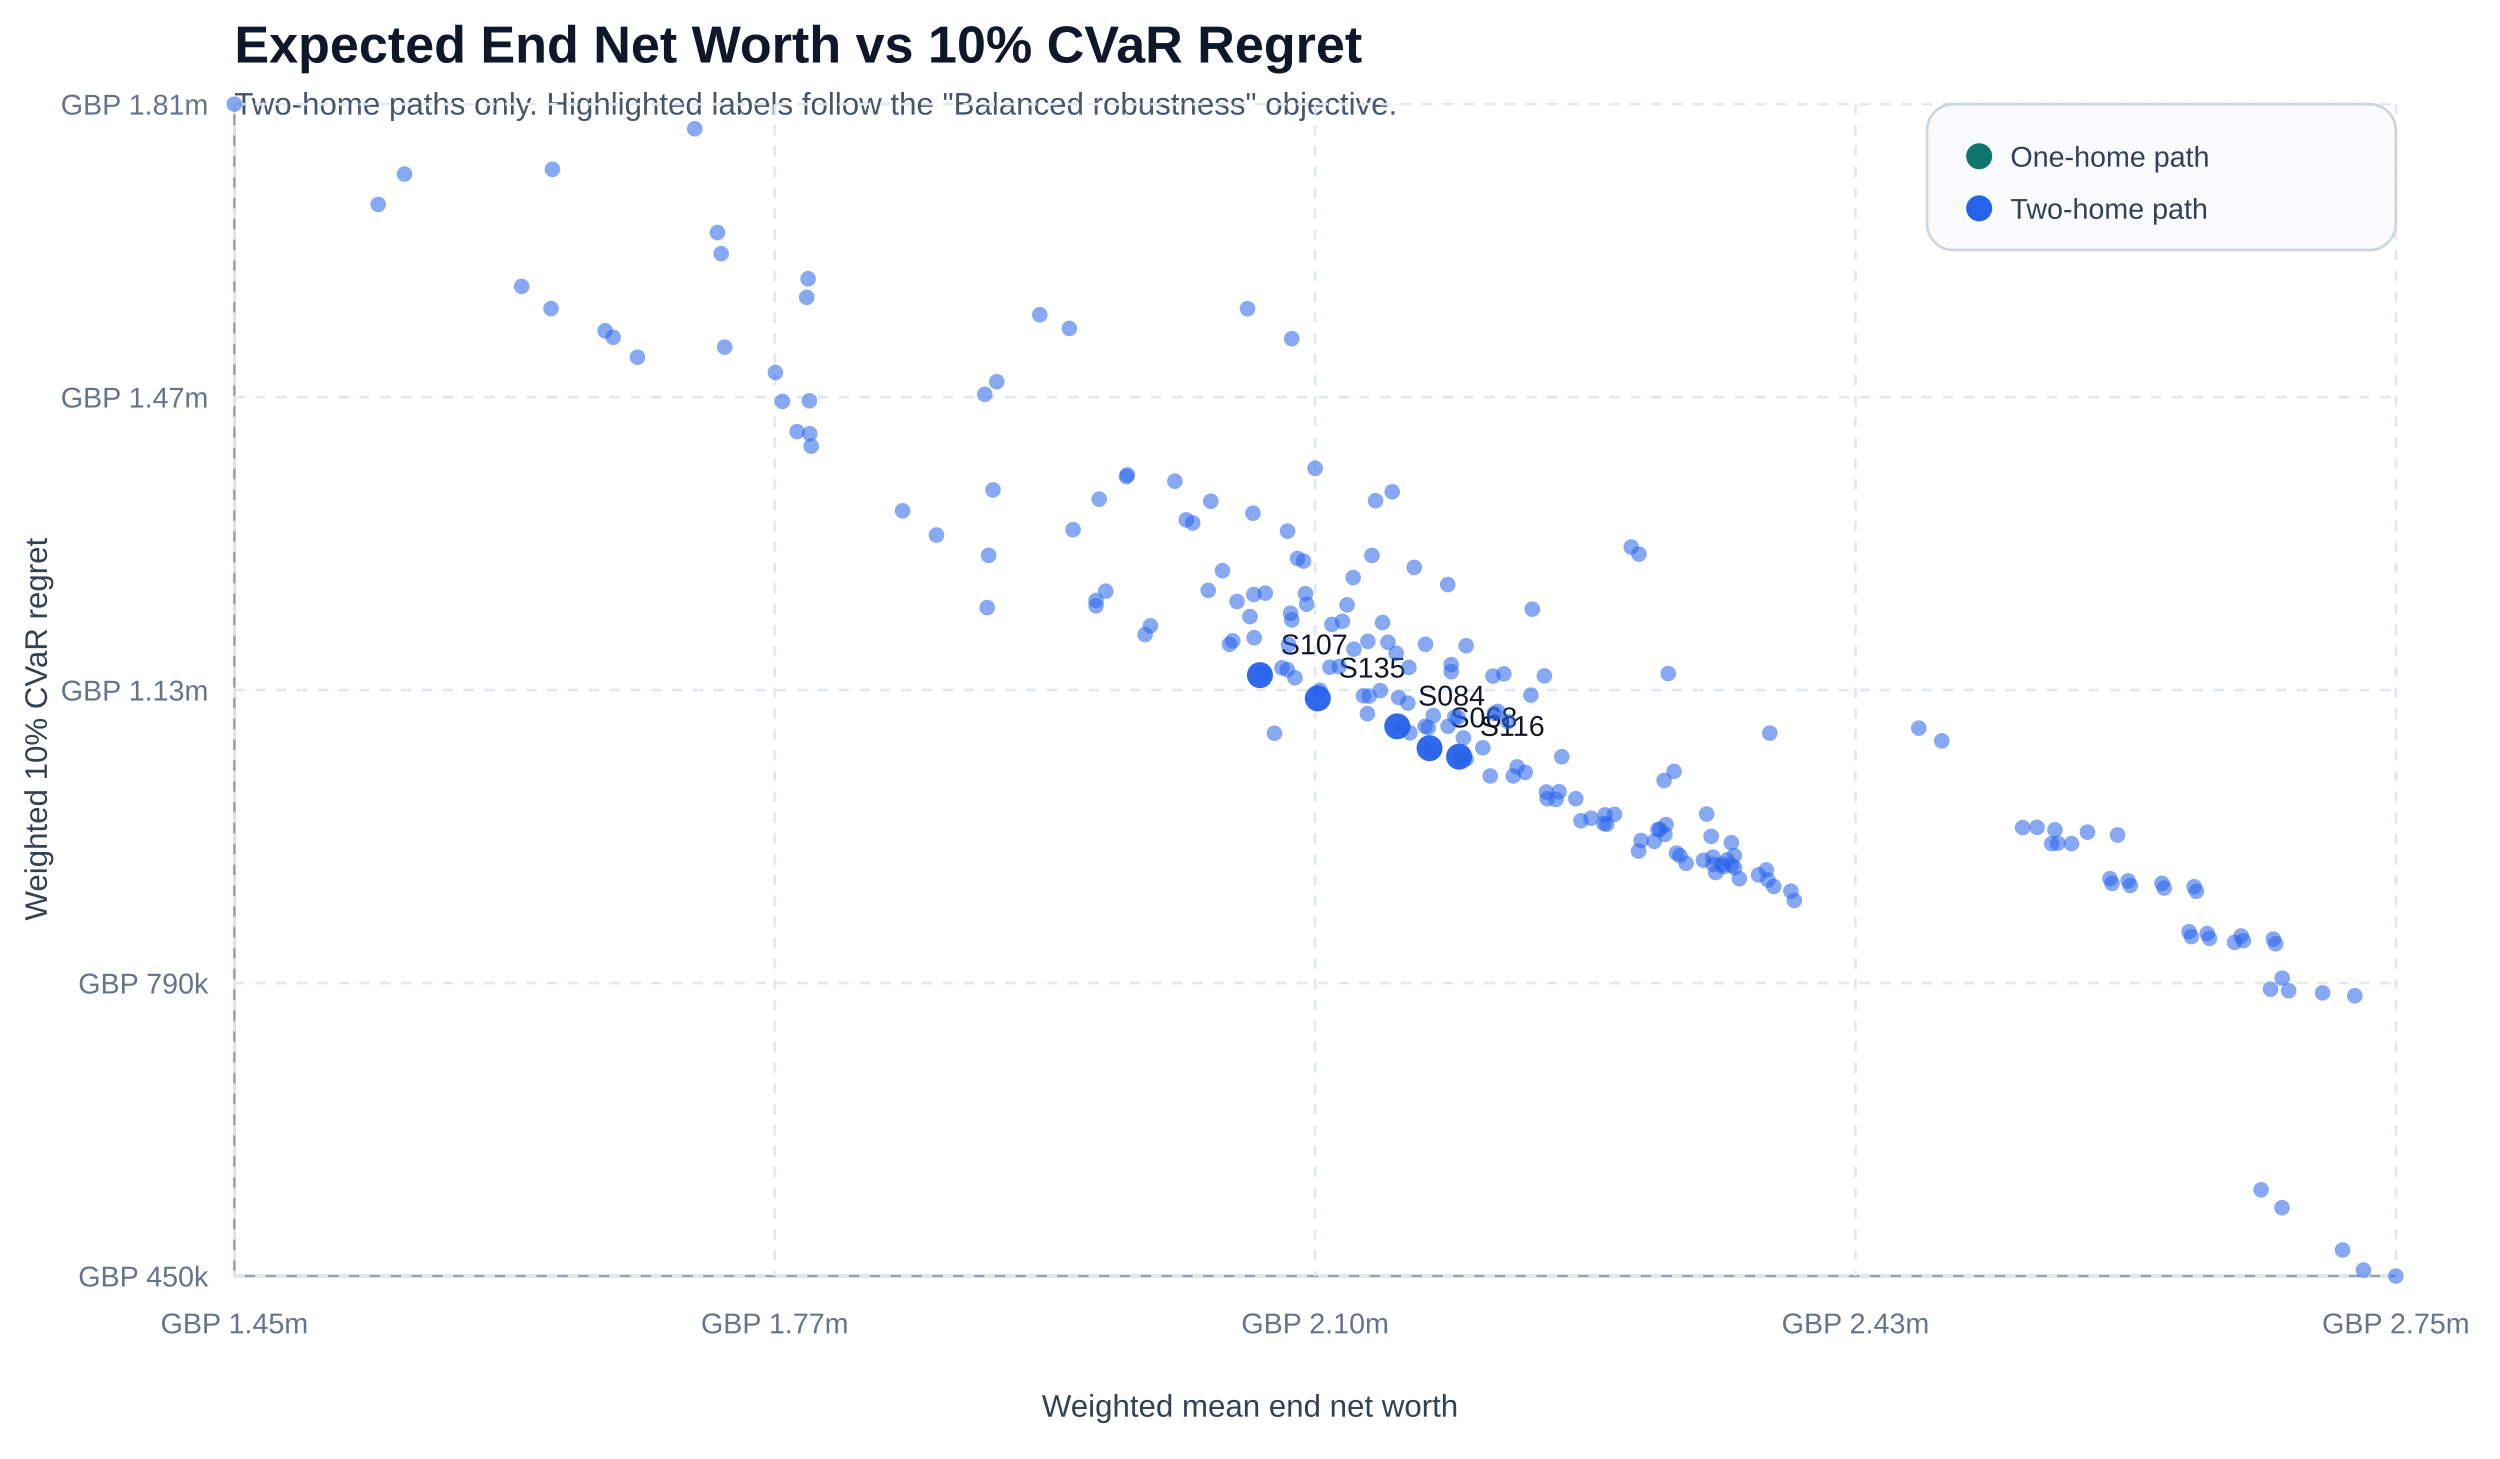
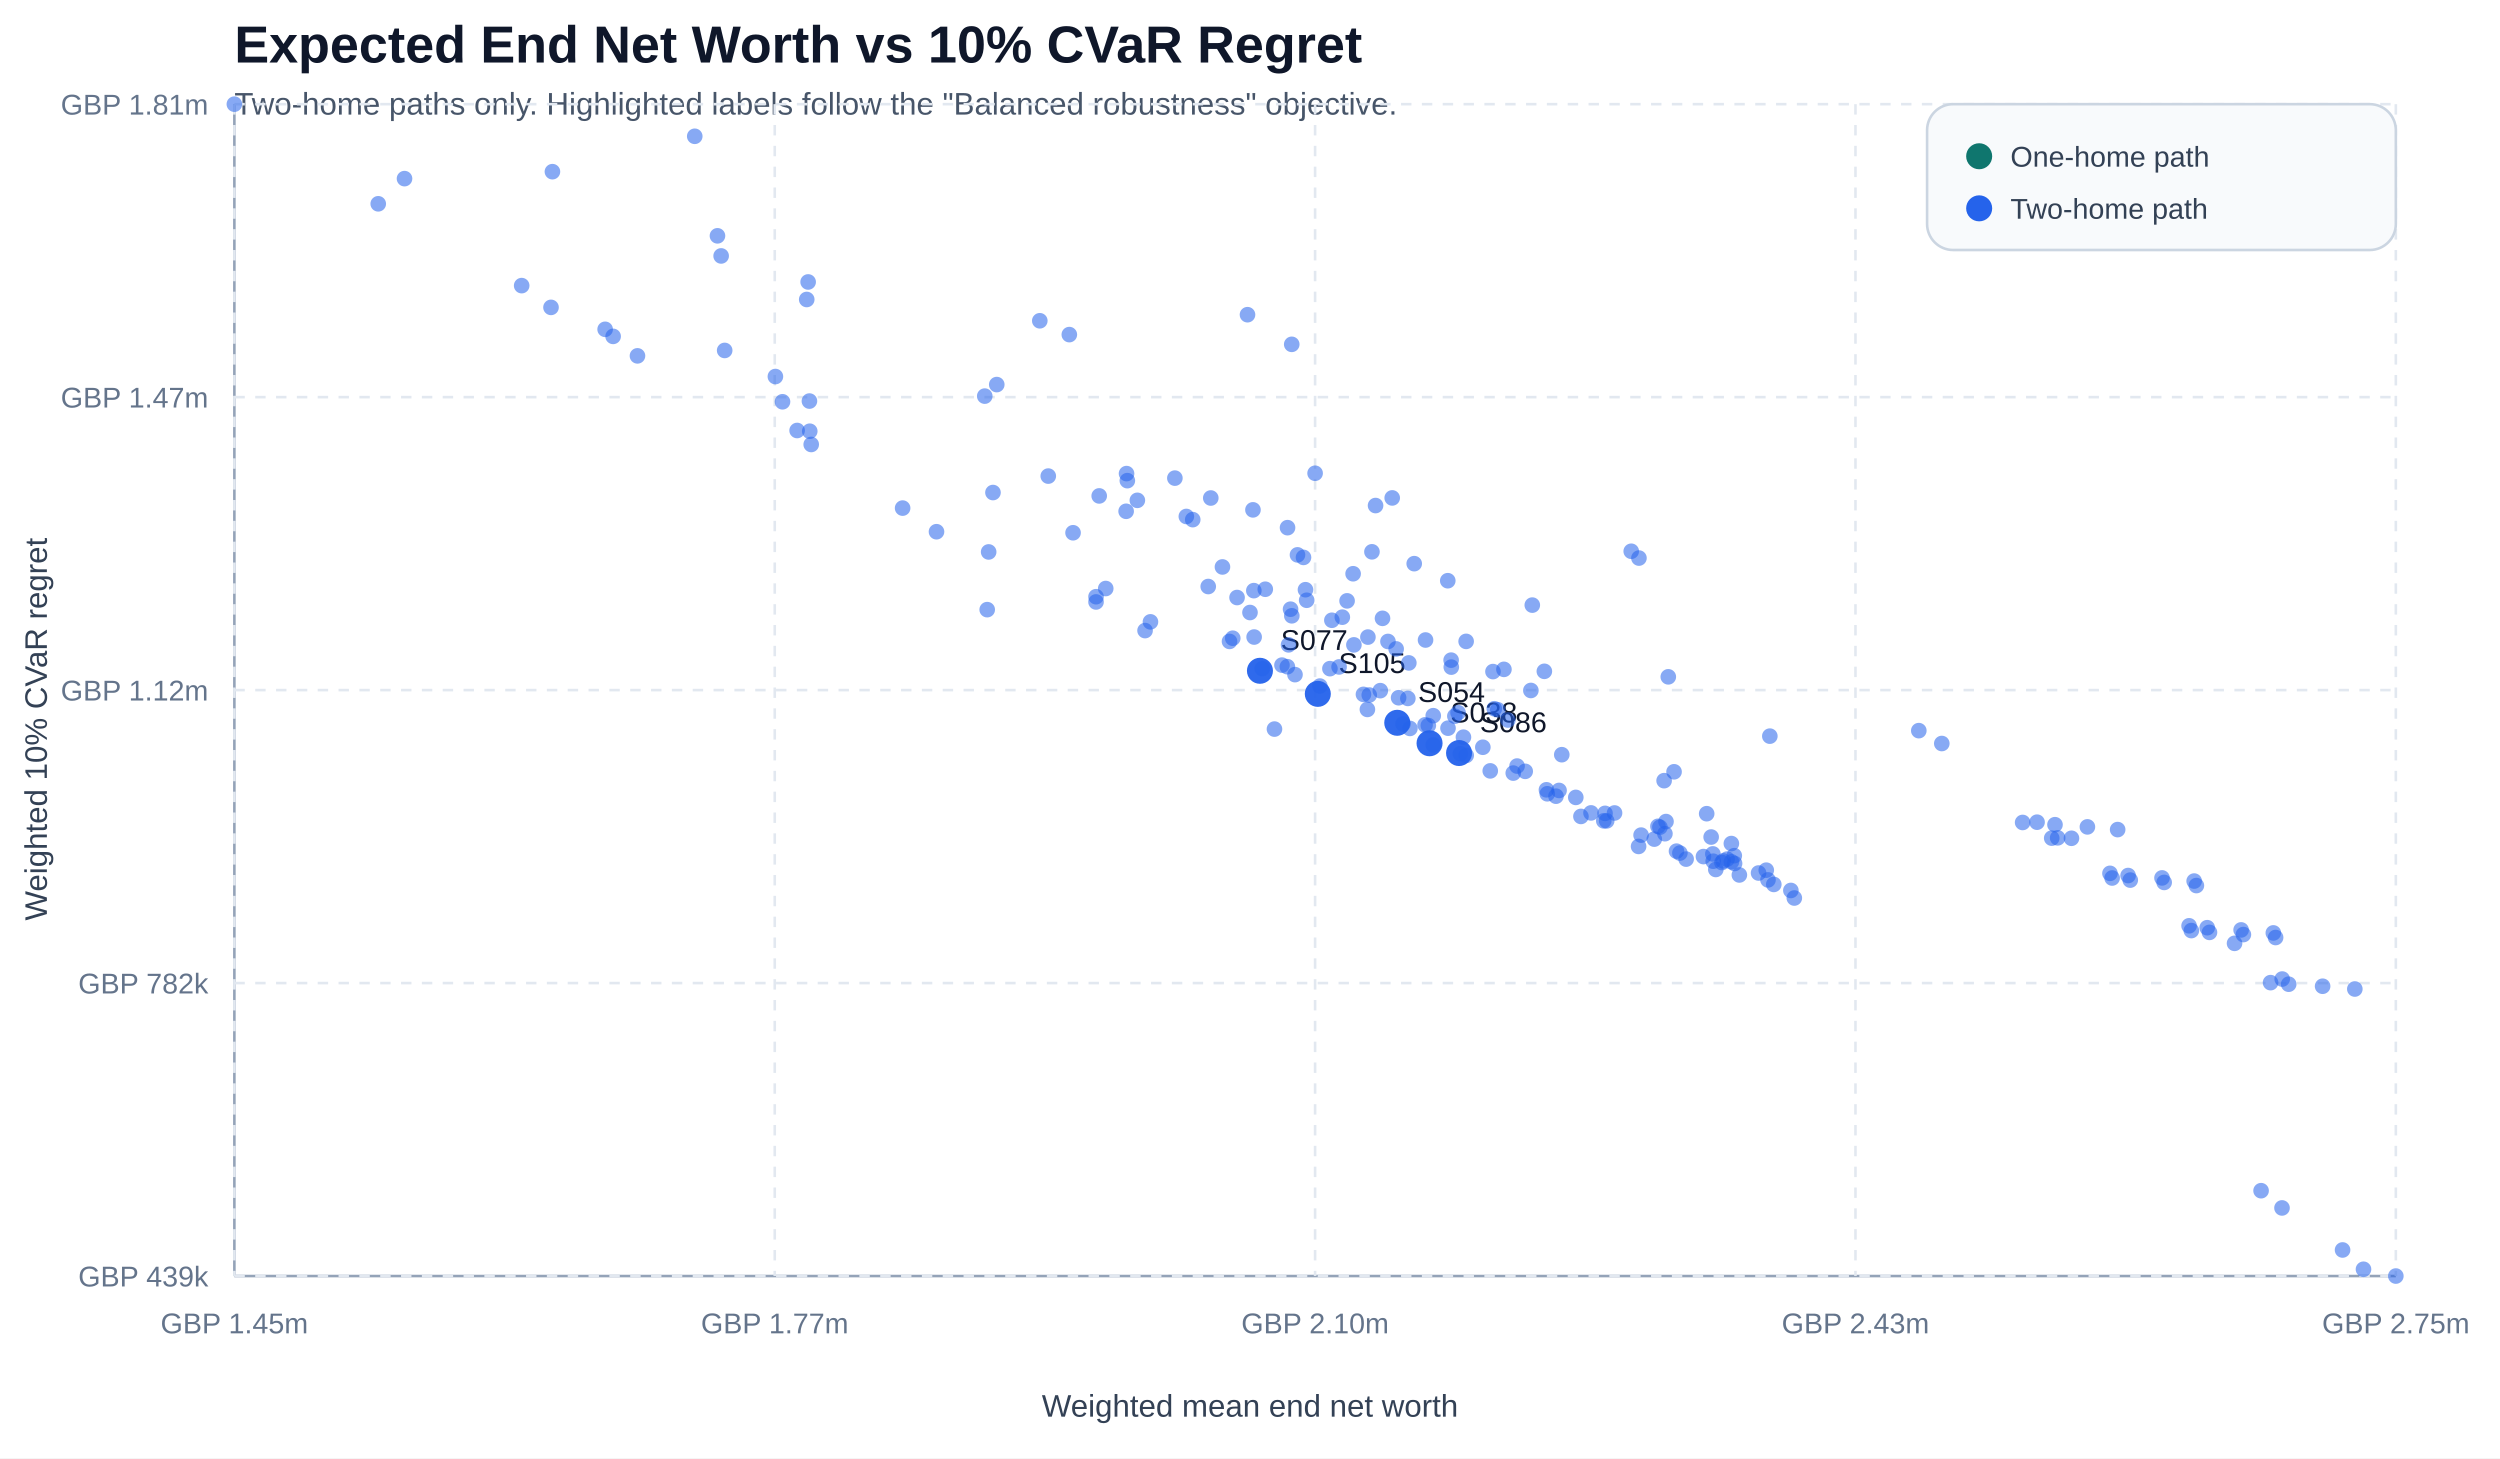
<svg xmlns="http://www.w3.org/2000/svg" width="960" height="560" viewBox="0 0 960 560">
  <rect width="960" height="560" fill="#ffffff" />
  <text x="90" y="24" font-size="20" font-family="Arial, sans-serif" font-weight="700" fill="#0f172a">Expected End Net Worth vs 10% CVaR Regret</text>
  <text x="90" y="44" font-size="12" font-family="Arial, sans-serif" fill="#475569">Two-home paths only. Highlighted labels follow the "Balanced robustness" objective.</text>
  <line x1="90" y1="490" x2="920" y2="490" stroke="#94a3b8" />
  <line x1="90" y1="40" x2="90" y2="490" stroke="#94a3b8" />
  <line x1="90" y1="40" x2="90" y2="490" stroke="#e2e8f0" stroke-dasharray="4 4" />
  <line x1="90" y1="490" x2="920" y2="490" stroke="#e2e8f0" stroke-dasharray="4 4" />
  <text x="90" y="512" text-anchor="middle" font-size="11" font-family="Arial, sans-serif" fill="#64748b">GBP 1.45m</text>
-   <text x="80" y="494" text-anchor="end" font-size="11" font-family="Arial, sans-serif" fill="#64748b">GBP 450k</text>
+   <text x="80" y="494" text-anchor="end" font-size="11" font-family="Arial, sans-serif" fill="#64748b">GBP 439k</text>
  <line x1="297.5" y1="40" x2="297.5" y2="490" stroke="#e2e8f0" stroke-dasharray="4 4" />
  <line x1="90" y1="377.5" x2="920" y2="377.5" stroke="#e2e8f0" stroke-dasharray="4 4" />
  <text x="297.5" y="512" text-anchor="middle" font-size="11" font-family="Arial, sans-serif" fill="#64748b">GBP 1.77m</text>
-   <text x="80" y="381.5" text-anchor="end" font-size="11" font-family="Arial, sans-serif" fill="#64748b">GBP 790k</text>
+   <text x="80" y="381.5" text-anchor="end" font-size="11" font-family="Arial, sans-serif" fill="#64748b">GBP 782k</text>
  <line x1="505" y1="40" x2="505" y2="490" stroke="#e2e8f0" stroke-dasharray="4 4" />
  <line x1="90" y1="265" x2="920" y2="265" stroke="#e2e8f0" stroke-dasharray="4 4" />
  <text x="505" y="512" text-anchor="middle" font-size="11" font-family="Arial, sans-serif" fill="#64748b">GBP 2.10m</text>
-   <text x="80" y="269" text-anchor="end" font-size="11" font-family="Arial, sans-serif" fill="#64748b">GBP 1.13m</text>
+   <text x="80" y="269" text-anchor="end" font-size="11" font-family="Arial, sans-serif" fill="#64748b">GBP 1.12m</text>
  <line x1="712.5" y1="40" x2="712.5" y2="490" stroke="#e2e8f0" stroke-dasharray="4 4" />
  <line x1="90" y1="152.5" x2="920" y2="152.5" stroke="#e2e8f0" stroke-dasharray="4 4" />
  <text x="712.5" y="512" text-anchor="middle" font-size="11" font-family="Arial, sans-serif" fill="#64748b">GBP 2.43m</text>
  <text x="80" y="156.5" text-anchor="end" font-size="11" font-family="Arial, sans-serif" fill="#64748b">GBP 1.47m</text>
  <line x1="920" y1="40" x2="920" y2="490" stroke="#e2e8f0" stroke-dasharray="4 4" />
  <line x1="90" y1="40" x2="920" y2="40" stroke="#e2e8f0" stroke-dasharray="4 4" />
  <text x="920" y="512" text-anchor="middle" font-size="11" font-family="Arial, sans-serif" fill="#64748b">GBP 2.75m</text>
  <text x="80" y="44" text-anchor="end" font-size="11" font-family="Arial, sans-serif" fill="#64748b">GBP 1.81m</text>
  <polyline points="920,490" fill="none" stroke="#0f766e" stroke-width="2.5" />
-   <circle cx="548.948" cy="287.307" r="5" fill="#2563eb" opacity="0.95" />
-   <text x="556.948" y="279.307" font-size="11" font-family="Arial, sans-serif" fill="#0f172a">S068</text>
-   <circle cx="483.819" cy="259.259" r="5" fill="#2563eb" opacity="0.95" />
-   <text x="491.819" y="251.259" font-size="11" font-family="Arial, sans-serif" fill="#0f172a">S107</text>
-   <circle cx="506.037" cy="268.173" r="5" fill="#2563eb" opacity="0.95" />
-   <text x="514.037" y="260.173" font-size="11" font-family="Arial, sans-serif" fill="#0f172a">S135</text>
-   <circle cx="560.278" cy="290.574" r="5" fill="#2563eb" opacity="0.95" />
-   <text x="568.278" y="282.574" font-size="11" font-family="Arial, sans-serif" fill="#0f172a">S116</text>
-   <circle cx="536.544" cy="278.919" r="5" fill="#2563eb" opacity="0.95" />
-   <text x="544.544" y="270.919" font-size="11" font-family="Arial, sans-serif" fill="#0f172a">S084</text>
-   <circle cx="647.477" cy="331.497" r="3" fill="#2563eb" opacity="0.55" />
-   <circle cx="573.304" cy="259.629" r="3" fill="#2563eb" opacity="0.55" />
-   <circle cx="441.774" cy="240.305" r="3" fill="#2563eb" opacity="0.55" />
-   <circle cx="629.215" cy="326.806" r="3" fill="#2563eb" opacity="0.55" />
-   <circle cx="484.683" cy="258.403" r="3" fill="#2563eb" opacity="0.55" />
-   <circle cx="597.499" cy="306.978" r="3" fill="#2563eb" opacity="0.55" />
-   <circle cx="610.951" cy="314.172" r="3" fill="#2563eb" opacity="0.55" />
-   <circle cx="658.864" cy="335.033" r="3" fill="#2563eb" opacity="0.55" />
-   <circle cx="562.998" cy="247.95" r="3" fill="#2563eb" opacity="0.55" />
-   <circle cx="420.878" cy="232.622" r="3" fill="#2563eb" opacity="0.55" />
-   <circle cx="557.295" cy="257.907" r="3" fill="#2563eb" opacity="0.55" />
-   <circle cx="538.747" cy="279.275" r="3" fill="#2563eb" opacity="0.55" />
-   <circle cx="572.257" cy="297.981" r="3" fill="#2563eb" opacity="0.55" />
-   <circle cx="639.746" cy="316.64" r="3" fill="#2563eb" opacity="0.55" />
-   <circle cx="557.234" cy="255.202" r="3" fill="#2563eb" opacity="0.55" />
-   <circle cx="594.155" cy="306.743" r="3" fill="#2563eb" opacity="0.55" />
-   <circle cx="645.08" cy="328.547" r="3" fill="#2563eb" opacity="0.55" />
-   <circle cx="635.24" cy="323.067" r="3" fill="#2563eb" opacity="0.55" />
-   <circle cx="581.093" cy="297.969" r="3" fill="#2563eb" opacity="0.55" />
-   <circle cx="547.227" cy="278.933" r="3" fill="#2563eb" opacity="0.55" />
-   <circle cx="523.568" cy="267.195" r="3" fill="#2563eb" opacity="0.55" />
-   <circle cx="616.971" cy="316.526" r="3" fill="#2563eb" opacity="0.55" />
-   <circle cx="547.403" cy="247.413" r="3" fill="#2563eb" opacity="0.55" />
-   <circle cx="607.08" cy="315.146" r="3" fill="#2563eb" opacity="0.55" />
-   <circle cx="598.677" cy="304.01" r="3" fill="#2563eb" opacity="0.55" />
-   <circle cx="494.348" cy="257.138" r="3" fill="#2563eb" opacity="0.55" />
-   <circle cx="615.855" cy="316.222" r="3" fill="#2563eb" opacity="0.55" />
-   <circle cx="585.686" cy="296.582" r="3" fill="#2563eb" opacity="0.55" />
-   <circle cx="541.406" cy="281.431" r="3" fill="#2563eb" opacity="0.55" />
-   <circle cx="561.961" cy="283.378" r="3" fill="#2563eb" opacity="0.55" />
-   <circle cx="550.353" cy="287.926" r="3" fill="#2563eb" opacity="0.55" />
-   <circle cx="667.917" cy="337.403" r="3" fill="#2563eb" opacity="0.55" />
-   <circle cx="540.991" cy="256.274" r="3" fill="#2563eb" opacity="0.55" />
-   <circle cx="536.123" cy="250.864" r="3" fill="#2563eb" opacity="0.55" />
-   <circle cx="619.985" cy="312.706" r="3" fill="#2563eb" opacity="0.55" />
-   <circle cx="530.882" cy="239.033" r="3" fill="#2563eb" opacity="0.55" />
-   <circle cx="654.128" cy="330.338" r="3" fill="#2563eb" opacity="0.55" />
-   <circle cx="472.132" cy="247.413" r="3" fill="#2563eb" opacity="0.55" />
-   <circle cx="517.278" cy="232.266" r="3" fill="#2563eb" opacity="0.55" />
-   <circle cx="689.018" cy="345.784" r="3" fill="#2563eb" opacity="0.55" />
-   <circle cx="630.179" cy="322.756" r="3" fill="#2563eb" opacity="0.55" />
-   <circle cx="582.558" cy="294.483" r="3" fill="#2563eb" opacity="0.55" />
-   <circle cx="525.795" cy="267.325" r="3" fill="#2563eb" opacity="0.55" />
-   <circle cx="616.338" cy="312.933" r="3" fill="#2563eb" opacity="0.55" />
-   <circle cx="540.614" cy="269.986" r="3" fill="#2563eb" opacity="0.55" />
-   <circle cx="525.278" cy="246.27" r="3" fill="#2563eb" opacity="0.55" />
-   <circle cx="506.828" cy="265.068" r="3" fill="#2563eb" opacity="0.55" />
-   <circle cx="511.439" cy="239.77" r="3" fill="#2563eb" opacity="0.55" />
-   <circle cx="605.105" cy="306.682" r="3" fill="#2563eb" opacity="0.55" />
-   <circle cx="661.717" cy="332.794" r="3" fill="#2563eb" opacity="0.55" />
-   <circle cx="560.763" cy="291.167" r="3" fill="#2563eb" opacity="0.55" />
-   <circle cx="496.055" cy="238.049" r="3" fill="#2563eb" opacity="0.55" />
-   <circle cx="473.375" cy="246.078" r="3" fill="#2563eb" opacity="0.55" />
-   <circle cx="657.869" cy="331.93" r="3" fill="#2563eb" opacity="0.55" />
-   <circle cx="664.874" cy="332.277" r="3" fill="#2563eb" opacity="0.55" />
-   <circle cx="420.879" cy="230.565" r="3" fill="#2563eb" opacity="0.55" />
-   <circle cx="643.78" cy="327.597" r="3" fill="#2563eb" opacity="0.55" />
-   <circle cx="593.834" cy="304.141" r="3" fill="#2563eb" opacity="0.55" />
-   <circle cx="569.41" cy="287.16" r="3" fill="#2563eb" opacity="0.55" />
-   <circle cx="657.736" cy="329.112" r="3" fill="#2563eb" opacity="0.55" />
-   <circle cx="525.082" cy="274.048" r="3" fill="#2563eb" opacity="0.55" />
-   <circle cx="587.854" cy="266.93" r="3" fill="#2563eb" opacity="0.55" />
-   <circle cx="599.722" cy="290.592" r="3" fill="#2563eb" opacity="0.55" />
-   <circle cx="492.278" cy="256.429" r="3" fill="#2563eb" opacity="0.55" />
-   <circle cx="593.03" cy="259.534" r="3" fill="#2563eb" opacity="0.55" />
-   <circle cx="573.814" cy="273.948" r="3" fill="#2563eb" opacity="0.55" />
-   <circle cx="497.277" cy="260.281" r="3" fill="#2563eb" opacity="0.55" />
-   <circle cx="515.452" cy="238.568" r="3" fill="#2563eb" opacity="0.55" />
-   <circle cx="681.139" cy="340.381" r="3" fill="#2563eb" opacity="0.55" />
-   <circle cx="559.901" cy="275.499" r="3" fill="#2563eb" opacity="0.55" />
-   <circle cx="577.509" cy="258.764" r="3" fill="#2563eb" opacity="0.55" />
-   <circle cx="575.135" cy="273.167" r="3" fill="#2563eb" opacity="0.55" />
-   <circle cx="661.206" cy="331.886" r="3" fill="#2563eb" opacity="0.55" />
-   <circle cx="481.587" cy="244.889" r="3" fill="#2563eb" opacity="0.55" />
-   <circle cx="548.478" cy="279.411" r="3" fill="#2563eb" opacity="0.55" />
-   <circle cx="636.646" cy="318.522" r="3" fill="#2563eb" opacity="0.55" />
-   <circle cx="501.764" cy="232.029" r="3" fill="#2563eb" opacity="0.55" />
-   <circle cx="655.364" cy="312.598" r="3" fill="#2563eb" opacity="0.55" />
-   <circle cx="675.289" cy="335.958" r="3" fill="#2563eb" opacity="0.55" />
-   <circle cx="519.898" cy="249.292" r="3" fill="#2563eb" opacity="0.55" />
+   <circle cx="548.948" cy="285.415" r="5" fill="#2563eb" opacity="0.95" />
+   <text x="556.948" y="277.415" font-size="11" font-family="Arial, sans-serif" fill="#0f172a">S038</text>
+   <circle cx="483.819" cy="257.584" r="5" fill="#2563eb" opacity="0.95" />
+   <text x="491.819" y="249.584" font-size="11" font-family="Arial, sans-serif" fill="#0f172a">S077</text>
+   <circle cx="506.037" cy="266.446" r="5" fill="#2563eb" opacity="0.95" />
+   <text x="514.037" y="258.446" font-size="11" font-family="Arial, sans-serif" fill="#0f172a">S105</text>
+   <circle cx="560.278" cy="289.164" r="5" fill="#2563eb" opacity="0.95" />
+   <text x="568.278" y="281.164" font-size="11" font-family="Arial, sans-serif" fill="#0f172a">S086</text>
+   <circle cx="536.544" cy="277.553" r="5" fill="#2563eb" opacity="0.95" />
+   <text x="544.544" y="269.553" font-size="11" font-family="Arial, sans-serif" fill="#0f172a">S054</text>
+   <circle cx="647.477" cy="329.896" r="3" fill="#2563eb" opacity="0.55" />
+   <circle cx="441.774" cy="238.793" r="3" fill="#2563eb" opacity="0.55" />
+   <circle cx="573.304" cy="257.886" r="3" fill="#2563eb" opacity="0.55" />
+   <circle cx="629.215" cy="325.03" r="3" fill="#2563eb" opacity="0.55" />
+   <circle cx="484.683" cy="256.763" r="3" fill="#2563eb" opacity="0.55" />
+   <circle cx="597.499" cy="305.733" r="3" fill="#2563eb" opacity="0.55" />
+   <circle cx="610.951" cy="312.157" r="3" fill="#2563eb" opacity="0.55" />
+   <circle cx="658.864" cy="333.877" r="3" fill="#2563eb" opacity="0.55" />
+   <circle cx="562.998" cy="246.292" r="3" fill="#2563eb" opacity="0.55" />
+   <circle cx="420.878" cy="231.15" r="3" fill="#2563eb" opacity="0.55" />
+   <circle cx="557.295" cy="256.173" r="3" fill="#2563eb" opacity="0.55" />
+   <circle cx="538.747" cy="277.993" r="3" fill="#2563eb" opacity="0.55" />
+   <circle cx="572.257" cy="296.018" r="3" fill="#2563eb" opacity="0.55" />
+   <circle cx="639.746" cy="315.482" r="3" fill="#2563eb" opacity="0.55" />
+   <circle cx="557.234" cy="253.497" r="3" fill="#2563eb" opacity="0.55" />
+   <circle cx="594.155" cy="304.814" r="3" fill="#2563eb" opacity="0.55" />
+   <circle cx="645.08" cy="327.574" r="3" fill="#2563eb" opacity="0.55" />
+   <circle cx="635.24" cy="322.22" r="3" fill="#2563eb" opacity="0.55" />
+   <circle cx="581.093" cy="296.868" r="3" fill="#2563eb" opacity="0.55" />
+   <circle cx="547.227" cy="278.343" r="3" fill="#2563eb" opacity="0.55" />
+   <circle cx="523.568" cy="266.64" r="3" fill="#2563eb" opacity="0.55" />
+   <circle cx="616.971" cy="315.213" r="3" fill="#2563eb" opacity="0.55" />
+   <circle cx="547.403" cy="245.765" r="3" fill="#2563eb" opacity="0.55" />
+   <circle cx="607.08" cy="313.507" r="3" fill="#2563eb" opacity="0.55" />
+   <circle cx="598.677" cy="303.532" r="3" fill="#2563eb" opacity="0.55" />
+   <circle cx="494.348" cy="256.014" r="3" fill="#2563eb" opacity="0.55" />
+   <circle cx="615.855" cy="315.202" r="3" fill="#2563eb" opacity="0.55" />
+   <circle cx="585.686" cy="296.196" r="3" fill="#2563eb" opacity="0.55" />
+   <circle cx="561.961" cy="283.082" r="3" fill="#2563eb" opacity="0.55" />
+   <circle cx="541.406" cy="279.715" r="3" fill="#2563eb" opacity="0.55" />
+   <circle cx="550.353" cy="286.052" r="3" fill="#2563eb" opacity="0.55" />
+   <circle cx="667.917" cy="335.982" r="3" fill="#2563eb" opacity="0.55" />
+   <circle cx="619.985" cy="312.181" r="3" fill="#2563eb" opacity="0.55" />
+   <circle cx="540.991" cy="254.559" r="3" fill="#2563eb" opacity="0.55" />
+   <circle cx="536.123" cy="249.184" r="3" fill="#2563eb" opacity="0.55" />
+   <circle cx="530.882" cy="237.443" r="3" fill="#2563eb" opacity="0.55" />
+   <circle cx="654.128" cy="328.925" r="3" fill="#2563eb" opacity="0.55" />
+   <circle cx="472.132" cy="246.303" r="3" fill="#2563eb" opacity="0.55" />
+   <circle cx="517.278" cy="230.728" r="3" fill="#2563eb" opacity="0.55" />
+   <circle cx="582.558" cy="294.166" r="3" fill="#2563eb" opacity="0.55" />
+   <circle cx="525.795" cy="266.894" r="3" fill="#2563eb" opacity="0.55" />
+   <circle cx="689.018" cy="344.838" r="3" fill="#2563eb" opacity="0.55" />
+   <circle cx="630.179" cy="320.685" r="3" fill="#2563eb" opacity="0.55" />
+   <circle cx="616.338" cy="312.333" r="3" fill="#2563eb" opacity="0.55" />
+   <circle cx="540.614" cy="268.191" r="3" fill="#2563eb" opacity="0.55" />
+   <circle cx="525.278" cy="244.641" r="3" fill="#2563eb" opacity="0.55" />
+   <circle cx="506.828" cy="263.449" r="3" fill="#2563eb" opacity="0.55" />
+   <circle cx="605.105" cy="306.202" r="3" fill="#2563eb" opacity="0.55" />
+   <circle cx="511.439" cy="238.181" r="3" fill="#2563eb" opacity="0.55" />
+   <circle cx="661.717" cy="330.586" r="3" fill="#2563eb" opacity="0.55" />
+   <circle cx="560.763" cy="289.418" r="3" fill="#2563eb" opacity="0.55" />
+   <circle cx="496.055" cy="236.467" r="3" fill="#2563eb" opacity="0.55" />
+   <circle cx="473.375" cy="245.078" r="3" fill="#2563eb" opacity="0.55" />
+   <circle cx="657.869" cy="330.706" r="3" fill="#2563eb" opacity="0.55" />
+   <circle cx="664.874" cy="330.934" r="3" fill="#2563eb" opacity="0.55" />
+   <circle cx="643.78" cy="326.843" r="3" fill="#2563eb" opacity="0.55" />
+   <circle cx="420.879" cy="229.136" r="3" fill="#2563eb" opacity="0.55" />
+   <circle cx="569.41" cy="286.943" r="3" fill="#2563eb" opacity="0.55" />
+   <circle cx="593.834" cy="303.283" r="3" fill="#2563eb" opacity="0.55" />
+   <circle cx="657.736" cy="327.906" r="3" fill="#2563eb" opacity="0.55" />
+   <circle cx="525.082" cy="272.42" r="3" fill="#2563eb" opacity="0.55" />
+   <circle cx="587.854" cy="265.142" r="3" fill="#2563eb" opacity="0.55" />
+   <circle cx="599.722" cy="289.803" r="3" fill="#2563eb" opacity="0.55" />
+   <circle cx="492.278" cy="255.403" r="3" fill="#2563eb" opacity="0.55" />
+   <circle cx="593.03" cy="257.788" r="3" fill="#2563eb" opacity="0.55" />
+   <circle cx="573.814" cy="272.155" r="3" fill="#2563eb" opacity="0.55" />
+   <circle cx="497.277" cy="259.056" r="3" fill="#2563eb" opacity="0.55" />
+   <circle cx="681.139" cy="339.621" r="3" fill="#2563eb" opacity="0.55" />
+   <circle cx="515.452" cy="236.995" r="3" fill="#2563eb" opacity="0.55" />
+   <circle cx="559.901" cy="273.676" r="3" fill="#2563eb" opacity="0.55" />
+   <circle cx="575.135" cy="272.55" r="3" fill="#2563eb" opacity="0.55" />
+   <circle cx="481.587" cy="244.621" r="3" fill="#2563eb" opacity="0.55" />
+   <circle cx="661.206" cy="331.213" r="3" fill="#2563eb" opacity="0.55" />
+   <circle cx="577.509" cy="257.035" r="3" fill="#2563eb" opacity="0.55" />
+   <circle cx="548.478" cy="278.603" r="3" fill="#2563eb" opacity="0.55" />
+   <circle cx="636.646" cy="317.303" r="3" fill="#2563eb" opacity="0.55" />
+   <circle cx="655.364" cy="312.46" r="3" fill="#2563eb" opacity="0.55" />
+   <circle cx="501.764" cy="230.498" r="3" fill="#2563eb" opacity="0.55" />
+   <circle cx="675.289" cy="335.236" r="3" fill="#2563eb" opacity="0.55" />
+   <circle cx="519.898" cy="247.633" r="3" fill="#2563eb" opacity="0.55" />
  <circle cx="920" cy="490" r="3" fill="#2563eb" opacity="0.55" />
-   <circle cx="666.078" cy="333.184" r="3" fill="#2563eb" opacity="0.55" />
-   <circle cx="501.299" cy="227.953" r="3" fill="#2563eb" opacity="0.55" />
-   <circle cx="543.06" cy="217.873" r="3" fill="#2563eb" opacity="0.55" />
-   <circle cx="907.579" cy="487.71" r="3" fill="#2563eb" opacity="0.55" />
-   <circle cx="563.026" cy="291.444" r="3" fill="#2563eb" opacity="0.55" />
-   <circle cx="665.966" cy="328.544" r="3" fill="#2563eb" opacity="0.55" />
-   <circle cx="639.327" cy="320.419" r="3" fill="#2563eb" opacity="0.55" />
-   <circle cx="530.039" cy="265.198" r="3" fill="#2563eb" opacity="0.55" />
-   <circle cx="424.601" cy="226.998" r="3" fill="#2563eb" opacity="0.55" />
-   <circle cx="495.575" cy="235.485" r="3" fill="#2563eb" opacity="0.55" />
-   <circle cx="479.996" cy="236.771" r="3" fill="#2563eb" opacity="0.55" />
-   <circle cx="899.545" cy="479.994" r="3" fill="#2563eb" opacity="0.55" />
-   <circle cx="678.246" cy="334.051" r="3" fill="#2563eb" opacity="0.55" />
-   <circle cx="359.614" cy="205.456" r="3" fill="#2563eb" opacity="0.55" />
-   <circle cx="579.023" cy="277.092" r="3" fill="#2563eb" opacity="0.55" />
-   <circle cx="642.835" cy="296.224" r="3" fill="#2563eb" opacity="0.55" />
-   <circle cx="637.413" cy="318.457" r="3" fill="#2563eb" opacity="0.55" />
-   <circle cx="379.644" cy="213.258" r="3" fill="#2563eb" opacity="0.55" />
-   <circle cx="519.594" cy="221.778" r="3" fill="#2563eb" opacity="0.55" />
-   <circle cx="687.695" cy="342.195" r="3" fill="#2563eb" opacity="0.55" />
-   <circle cx="555.944" cy="224.473" r="3" fill="#2563eb" opacity="0.55" />
-   <circle cx="550.366" cy="274.808" r="3" fill="#2563eb" opacity="0.55" />
-   <circle cx="663.211" cy="330.19" r="3" fill="#2563eb" opacity="0.55" />
-   <circle cx="475.028" cy="230.975" r="3" fill="#2563eb" opacity="0.55" />
-   <circle cx="639.023" cy="299.706" r="3" fill="#2563eb" opacity="0.55" />
-   <circle cx="588.4" cy="233.914" r="3" fill="#2563eb" opacity="0.55" />
-   <circle cx="657.083" cy="321.18" r="3" fill="#2563eb" opacity="0.55" />
-   <circle cx="876.291" cy="463.748" r="3" fill="#2563eb" opacity="0.55" />
-   <circle cx="526.828" cy="213.289" r="3" fill="#2563eb" opacity="0.55" />
-   <circle cx="494.806" cy="247.53" r="3" fill="#2563eb" opacity="0.55" />
-   <circle cx="500.543" cy="215.453" r="3" fill="#2563eb" opacity="0.55" />
-   <circle cx="485.869" cy="227.765" r="3" fill="#2563eb" opacity="0.55" />
-   <circle cx="514.207" cy="255.944" r="3" fill="#2563eb" opacity="0.55" />
-   <circle cx="868.256" cy="456.893" r="3" fill="#2563eb" opacity="0.55" />
-   <circle cx="678.907" cy="337.895" r="3" fill="#2563eb" opacity="0.55" />
-   <circle cx="537.065" cy="267.843" r="3" fill="#2563eb" opacity="0.55" />
-   <circle cx="558.667" cy="275.278" r="3" fill="#2563eb" opacity="0.55" />
-   <circle cx="664.845" cy="323.592" r="3" fill="#2563eb" opacity="0.55" />
-   <circle cx="532.982" cy="246.636" r="3" fill="#2563eb" opacity="0.55" />
-   <circle cx="481.474" cy="228.309" r="3" fill="#2563eb" opacity="0.55" />
-   <circle cx="498.235" cy="214.471" r="3" fill="#2563eb" opacity="0.55" />
-   <circle cx="469.42" cy="219.146" r="3" fill="#2563eb" opacity="0.55" />
-   <circle cx="463.96" cy="226.704" r="3" fill="#2563eb" opacity="0.55" />
-   <circle cx="904.251" cy="382.362" r="3" fill="#2563eb" opacity="0.55" />
-   <circle cx="891.881" cy="381.26" r="3" fill="#2563eb" opacity="0.55" />
-   <circle cx="878.859" cy="380.452" r="3" fill="#2563eb" opacity="0.55" />
-   <circle cx="494.413" cy="203.945" r="3" fill="#2563eb" opacity="0.55" />
-   <circle cx="871.896" cy="379.851" r="3" fill="#2563eb" opacity="0.55" />
-   <circle cx="876.37" cy="375.593" r="3" fill="#2563eb" opacity="0.55" />
-   <circle cx="873.832" cy="362.41" r="3" fill="#2563eb" opacity="0.55" />
-   <circle cx="872.962" cy="360.617" r="3" fill="#2563eb" opacity="0.55" />
-   <circle cx="861.462" cy="361.223" r="3" fill="#2563eb" opacity="0.55" />
-   <circle cx="858.065" cy="361.854" r="3" fill="#2563eb" opacity="0.55" />
-   <circle cx="860.592" cy="359.405" r="3" fill="#2563eb" opacity="0.55" />
-   <circle cx="848.44" cy="360.338" r="3" fill="#2563eb" opacity="0.55" />
-   <circle cx="847.57" cy="358.497" r="3" fill="#2563eb" opacity="0.55" />
-   <circle cx="841.477" cy="359.65" r="3" fill="#2563eb" opacity="0.55" />
-   <circle cx="840.608" cy="357.774" r="3" fill="#2563eb" opacity="0.55" />
-   <circle cx="458.008" cy="200.837" r="3" fill="#2563eb" opacity="0.55" />
-   <circle cx="843.412" cy="342.261" r="3" fill="#2563eb" opacity="0.55" />
-   <circle cx="481.137" cy="197.053" r="3" fill="#2563eb" opacity="0.55" />
-   <circle cx="842.559" cy="340.507" r="3" fill="#2563eb" opacity="0.55" />
-   <circle cx="831.043" cy="340.99" r="3" fill="#2563eb" opacity="0.55" />
-   <circle cx="830.212" cy="339.225" r="3" fill="#2563eb" opacity="0.55" />
-   <circle cx="818.02" cy="340.026" r="3" fill="#2563eb" opacity="0.55" />
-   <circle cx="817.193" cy="338.241" r="3" fill="#2563eb" opacity="0.55" />
-   <circle cx="811.058" cy="339.234" r="3" fill="#2563eb" opacity="0.55" />
-   <circle cx="810.231" cy="337.415" r="3" fill="#2563eb" opacity="0.55" />
-   <circle cx="813.179" cy="320.633" r="3" fill="#2563eb" opacity="0.55" />
-   <circle cx="795.443" cy="323.956" r="3" fill="#2563eb" opacity="0.55" />
-   <circle cx="790.142" cy="323.778" r="3" fill="#2563eb" opacity="0.55" />
-   <circle cx="787.86" cy="323.939" r="3" fill="#2563eb" opacity="0.55" />
-   <circle cx="801.564" cy="319.547" r="3" fill="#2563eb" opacity="0.55" />
-   <circle cx="789.117" cy="318.656" r="3" fill="#2563eb" opacity="0.55" />
-   <circle cx="455.556" cy="199.611" r="3" fill="#2563eb" opacity="0.55" />
-   <circle cx="782.229" cy="317.701" r="3" fill="#2563eb" opacity="0.55" />
-   <circle cx="464.938" cy="192.469" r="3" fill="#2563eb" opacity="0.55" />
-   <circle cx="776.691" cy="317.793" r="3" fill="#2563eb" opacity="0.55" />
-   <circle cx="422.095" cy="191.66" r="3" fill="#2563eb" opacity="0.55" />
-   <circle cx="745.649" cy="284.491" r="3" fill="#2563eb" opacity="0.55" />
-   <circle cx="736.821" cy="279.597" r="3" fill="#2563eb" opacity="0.55" />
-   <circle cx="451.151" cy="184.775" r="3" fill="#2563eb" opacity="0.55" />
-   <circle cx="679.615" cy="281.518" r="3" fill="#2563eb" opacity="0.55" />
-   <circle cx="432.591" cy="183.026" r="3" fill="#2563eb" opacity="0.55" />
-   <circle cx="640.623" cy="258.645" r="3" fill="#2563eb" opacity="0.55" />
-   <circle cx="556.035" cy="278.934" r="3" fill="#2563eb" opacity="0.55" />
-   <circle cx="489.395" cy="281.578" r="3" fill="#2563eb" opacity="0.55" />
-   <circle cx="510.691" cy="256.214" r="3" fill="#2563eb" opacity="0.55" />
-   <circle cx="629.353" cy="212.781" r="3" fill="#2563eb" opacity="0.55" />
-   <circle cx="626.394" cy="210.073" r="3" fill="#2563eb" opacity="0.55" />
-   <circle cx="534.608" cy="188.843" r="3" fill="#2563eb" opacity="0.55" />
-   <circle cx="379.087" cy="233.3" r="3" fill="#2563eb" opacity="0.55" />
-   <circle cx="439.704" cy="243.677" r="3" fill="#2563eb" opacity="0.55" />
-   <circle cx="528.213" cy="192.268" r="3" fill="#2563eb" opacity="0.55" />
-   <circle cx="432.899" cy="182.331" r="3" fill="#2563eb" opacity="0.55" />
-   <circle cx="504.999" cy="179.85" r="3" fill="#2563eb" opacity="0.55" />
-   <circle cx="412.051" cy="203.39" r="3" fill="#2563eb" opacity="0.55" />
-   <circle cx="311.507" cy="171.32" r="3" fill="#2563eb" opacity="0.55" />
-   <circle cx="306.094" cy="165.74" r="3" fill="#2563eb" opacity="0.55" />
-   <circle cx="378.145" cy="151.431" r="3" fill="#2563eb" opacity="0.55" />
-   <circle cx="382.755" cy="146.57" r="3" fill="#2563eb" opacity="0.55" />
-   <circle cx="381.301" cy="188.151" r="3" fill="#2563eb" opacity="0.55" />
-   <circle cx="346.605" cy="196.145" r="3" fill="#2563eb" opacity="0.55" />
-   <circle cx="310.824" cy="153.901" r="3" fill="#2563eb" opacity="0.55" />
-   <circle cx="300.482" cy="154.128" r="3" fill="#2563eb" opacity="0.55" />
-   <circle cx="496.027" cy="130.067" r="3" fill="#2563eb" opacity="0.55" />
-   <circle cx="479.041" cy="118.529" r="3" fill="#2563eb" opacity="0.55" />
-   <circle cx="244.789" cy="137.174" r="3" fill="#2563eb" opacity="0.55" />
-   <circle cx="310.945" cy="166.553" r="3" fill="#2563eb" opacity="0.55" />
-   <circle cx="410.622" cy="126.124" r="3" fill="#2563eb" opacity="0.55" />
-   <circle cx="235.44" cy="129.519" r="3" fill="#2563eb" opacity="0.55" />
-   <circle cx="309.782" cy="114.18" r="3" fill="#2563eb" opacity="0.55" />
-   <circle cx="399.282" cy="120.857" r="3" fill="#2563eb" opacity="0.55" />
-   <circle cx="310.324" cy="107.042" r="3" fill="#2563eb" opacity="0.55" />
-   <circle cx="297.751" cy="143.046" r="3" fill="#2563eb" opacity="0.55" />
-   <circle cx="211.586" cy="118.486" r="3" fill="#2563eb" opacity="0.55" />
-   <circle cx="276.918" cy="97.414" r="3" fill="#2563eb" opacity="0.55" />
-   <circle cx="200.321" cy="109.98" r="3" fill="#2563eb" opacity="0.55" />
-   <circle cx="278.272" cy="133.292" r="3" fill="#2563eb" opacity="0.55" />
-   <circle cx="275.506" cy="89.296" r="3" fill="#2563eb" opacity="0.55" />
-   <circle cx="232.374" cy="127.012" r="3" fill="#2563eb" opacity="0.55" />
-   <circle cx="212.132" cy="65.027" r="3" fill="#2563eb" opacity="0.55" />
-   <circle cx="145.242" cy="78.505" r="3" fill="#2563eb" opacity="0.55" />
-   <circle cx="266.782" cy="49.448" r="3" fill="#2563eb" opacity="0.55" />
-   <circle cx="155.332" cy="66.837" r="3" fill="#2563eb" opacity="0.55" />
+   <circle cx="666.078" cy="331.573" r="3" fill="#2563eb" opacity="0.55" />
+   <circle cx="501.299" cy="226.448" r="3" fill="#2563eb" opacity="0.55" />
+   <circle cx="543.06" cy="216.445" r="3" fill="#2563eb" opacity="0.55" />
+   <circle cx="907.579" cy="487.399" r="3" fill="#2563eb" opacity="0.55" />
+   <circle cx="563.026" cy="290.083" r="3" fill="#2563eb" opacity="0.55" />
+   <circle cx="665.966" cy="328.581" r="3" fill="#2563eb" opacity="0.55" />
+   <circle cx="530.039" cy="265.209" r="3" fill="#2563eb" opacity="0.55" />
+   <circle cx="639.327" cy="320.143" r="3" fill="#2563eb" opacity="0.55" />
+   <circle cx="424.601" cy="225.993" r="3" fill="#2563eb" opacity="0.55" />
+   <circle cx="495.575" cy="233.931" r="3" fill="#2563eb" opacity="0.55" />
+   <circle cx="479.996" cy="235.206" r="3" fill="#2563eb" opacity="0.55" />
+   <circle cx="899.545" cy="479.989" r="3" fill="#2563eb" opacity="0.55" />
+   <circle cx="678.246" cy="334.149" r="3" fill="#2563eb" opacity="0.55" />
+   <circle cx="359.614" cy="204.183" r="3" fill="#2563eb" opacity="0.55" />
+   <circle cx="642.835" cy="296.368" r="3" fill="#2563eb" opacity="0.55" />
+   <circle cx="579.023" cy="276.483" r="3" fill="#2563eb" opacity="0.55" />
+   <circle cx="637.413" cy="317.64" r="3" fill="#2563eb" opacity="0.55" />
+   <circle cx="379.644" cy="211.946" r="3" fill="#2563eb" opacity="0.55" />
+   <circle cx="519.594" cy="220.32" r="3" fill="#2563eb" opacity="0.55" />
+   <circle cx="687.695" cy="341.937" r="3" fill="#2563eb" opacity="0.55" />
+   <circle cx="550.366" cy="274.827" r="3" fill="#2563eb" opacity="0.55" />
+   <circle cx="555.944" cy="222.994" r="3" fill="#2563eb" opacity="0.55" />
+   <circle cx="663.211" cy="329.89" r="3" fill="#2563eb" opacity="0.55" />
+   <circle cx="639.023" cy="299.776" r="3" fill="#2563eb" opacity="0.55" />
+   <circle cx="475.028" cy="229.447" r="3" fill="#2563eb" opacity="0.55" />
+   <circle cx="588.4" cy="232.363" r="3" fill="#2563eb" opacity="0.55" />
+   <circle cx="657.083" cy="321.422" r="3" fill="#2563eb" opacity="0.55" />
+   <circle cx="876.291" cy="463.846" r="3" fill="#2563eb" opacity="0.55" />
+   <circle cx="526.828" cy="211.896" r="3" fill="#2563eb" opacity="0.55" />
+   <circle cx="494.806" cy="247.62" r="3" fill="#2563eb" opacity="0.55" />
+   <circle cx="500.543" cy="214.044" r="3" fill="#2563eb" opacity="0.55" />
+   <circle cx="485.869" cy="226.269" r="3" fill="#2563eb" opacity="0.55" />
+   <circle cx="514.207" cy="256.105" r="3" fill="#2563eb" opacity="0.55" />
+   <circle cx="868.256" cy="457.23" r="3" fill="#2563eb" opacity="0.55" />
+   <circle cx="678.907" cy="337.878" r="3" fill="#2563eb" opacity="0.55" />
+   <circle cx="537.065" cy="267.933" r="3" fill="#2563eb" opacity="0.55" />
+   <circle cx="558.667" cy="275.001" r="3" fill="#2563eb" opacity="0.55" />
+   <circle cx="664.845" cy="323.926" r="3" fill="#2563eb" opacity="0.55" />
+   <circle cx="532.982" cy="246.325" r="3" fill="#2563eb" opacity="0.55" />
+   <circle cx="481.474" cy="226.804" r="3" fill="#2563eb" opacity="0.55" />
+   <circle cx="498.235" cy="213.069" r="3" fill="#2563eb" opacity="0.55" />
+   <circle cx="469.42" cy="217.709" r="3" fill="#2563eb" opacity="0.55" />
+   <circle cx="463.96" cy="225.225" r="3" fill="#2563eb" opacity="0.55" />
+   <circle cx="904.251" cy="379.782" r="3" fill="#2563eb" opacity="0.55" />
+   <circle cx="891.881" cy="378.715" r="3" fill="#2563eb" opacity="0.55" />
+   <circle cx="878.859" cy="377.935" r="3" fill="#2563eb" opacity="0.55" />
+   <circle cx="494.413" cy="202.623" r="3" fill="#2563eb" opacity="0.55" />
+   <circle cx="876.37" cy="375.953" r="3" fill="#2563eb" opacity="0.55" />
+   <circle cx="871.896" cy="377.334" r="3" fill="#2563eb" opacity="0.55" />
+   <circle cx="873.832" cy="360.006" r="3" fill="#2563eb" opacity="0.55" />
+   <circle cx="872.962" cy="358.24" r="3" fill="#2563eb" opacity="0.55" />
+   <circle cx="858.065" cy="362.244" r="3" fill="#2563eb" opacity="0.55" />
+   <circle cx="861.462" cy="358.874" r="3" fill="#2563eb" opacity="0.55" />
+   <circle cx="860.592" cy="357.09" r="3" fill="#2563eb" opacity="0.55" />
+   <circle cx="848.44" cy="358.035" r="3" fill="#2563eb" opacity="0.55" />
+   <circle cx="847.57" cy="356.236" r="3" fill="#2563eb" opacity="0.55" />
+   <circle cx="841.477" cy="357.34" r="3" fill="#2563eb" opacity="0.55" />
+   <circle cx="840.608" cy="355.505" r="3" fill="#2563eb" opacity="0.55" />
+   <circle cx="458.008" cy="199.539" r="3" fill="#2563eb" opacity="0.55" />
+   <circle cx="843.412" cy="340.055" r="3" fill="#2563eb" opacity="0.55" />
+   <circle cx="481.137" cy="195.784" r="3" fill="#2563eb" opacity="0.55" />
+   <circle cx="842.559" cy="338.331" r="3" fill="#2563eb" opacity="0.55" />
+   <circle cx="831.043" cy="338.854" r="3" fill="#2563eb" opacity="0.55" />
+   <circle cx="830.212" cy="337.119" r="3" fill="#2563eb" opacity="0.55" />
+   <circle cx="818.02" cy="337.957" r="3" fill="#2563eb" opacity="0.55" />
+   <circle cx="817.193" cy="336.206" r="3" fill="#2563eb" opacity="0.55" />
+   <circle cx="811.058" cy="337.154" r="3" fill="#2563eb" opacity="0.55" />
+   <circle cx="810.231" cy="335.368" r="3" fill="#2563eb" opacity="0.55" />
+   <circle cx="432.435" cy="196.337" r="3" fill="#2563eb" opacity="0.55" />
+   <circle cx="813.179" cy="318.564" r="3" fill="#2563eb" opacity="0.55" />
+   <circle cx="795.443" cy="321.898" r="3" fill="#2563eb" opacity="0.55" />
+   <circle cx="790.142" cy="321.729" r="3" fill="#2563eb" opacity="0.55" />
+   <circle cx="787.86" cy="321.843" r="3" fill="#2563eb" opacity="0.55" />
+   <circle cx="801.564" cy="317.522" r="3" fill="#2563eb" opacity="0.55" />
+   <circle cx="789.117" cy="316.686" r="3" fill="#2563eb" opacity="0.55" />
+   <circle cx="455.556" cy="198.323" r="3" fill="#2563eb" opacity="0.55" />
+   <circle cx="464.938" cy="191.235" r="3" fill="#2563eb" opacity="0.55" />
+   <circle cx="782.229" cy="315.721" r="3" fill="#2563eb" opacity="0.55" />
+   <circle cx="776.691" cy="315.828" r="3" fill="#2563eb" opacity="0.55" />
+   <circle cx="422.095" cy="190.433" r="3" fill="#2563eb" opacity="0.55" />
+   <circle cx="436.744" cy="192.131" r="3" fill="#2563eb" opacity="0.55" />
+   <circle cx="745.649" cy="285.51" r="3" fill="#2563eb" opacity="0.55" />
+   <circle cx="736.821" cy="280.567" r="3" fill="#2563eb" opacity="0.55" />
+   <circle cx="679.615" cy="282.681" r="3" fill="#2563eb" opacity="0.55" />
+   <circle cx="451.151" cy="183.6" r="3" fill="#2563eb" opacity="0.55" />
+   <circle cx="432.591" cy="181.864" r="3" fill="#2563eb" opacity="0.55" />
+   <circle cx="402.534" cy="182.819" r="3" fill="#2563eb" opacity="0.55" />
+   <circle cx="640.623" cy="259.902" r="3" fill="#2563eb" opacity="0.55" />
+   <circle cx="556.035" cy="279.621" r="3" fill="#2563eb" opacity="0.55" />
+   <circle cx="489.395" cy="279.969" r="3" fill="#2563eb" opacity="0.55" />
+   <circle cx="629.353" cy="214.294" r="3" fill="#2563eb" opacity="0.55" />
+   <circle cx="510.691" cy="256.762" r="3" fill="#2563eb" opacity="0.55" />
+   <circle cx="626.394" cy="211.686" r="3" fill="#2563eb" opacity="0.55" />
+   <circle cx="534.608" cy="191.202" r="3" fill="#2563eb" opacity="0.55" />
+   <circle cx="379.087" cy="234.104" r="3" fill="#2563eb" opacity="0.55" />
+   <circle cx="439.704" cy="242.143" r="3" fill="#2563eb" opacity="0.55" />
+   <circle cx="528.213" cy="194.131" r="3" fill="#2563eb" opacity="0.55" />
+   <circle cx="432.899" cy="184.571" r="3" fill="#2563eb" opacity="0.55" />
+   <circle cx="504.999" cy="181.731" r="3" fill="#2563eb" opacity="0.55" />
+   <circle cx="412.051" cy="204.582" r="3" fill="#2563eb" opacity="0.55" />
+   <circle cx="311.507" cy="170.678" r="3" fill="#2563eb" opacity="0.55" />
+   <circle cx="306.094" cy="165.311" r="3" fill="#2563eb" opacity="0.55" />
+   <circle cx="378.145" cy="152.108" r="3" fill="#2563eb" opacity="0.55" />
+   <circle cx="382.755" cy="147.681" r="3" fill="#2563eb" opacity="0.55" />
+   <circle cx="381.301" cy="189.137" r="3" fill="#2563eb" opacity="0.55" />
+   <circle cx="346.605" cy="195.111" r="3" fill="#2563eb" opacity="0.55" />
+   <circle cx="310.824" cy="154.006" r="3" fill="#2563eb" opacity="0.55" />
+   <circle cx="300.482" cy="154.282" r="3" fill="#2563eb" opacity="0.55" />
+   <circle cx="496.027" cy="132.227" r="3" fill="#2563eb" opacity="0.55" />
+   <circle cx="479.041" cy="120.845" r="3" fill="#2563eb" opacity="0.55" />
+   <circle cx="244.789" cy="136.649" r="3" fill="#2563eb" opacity="0.55" />
+   <circle cx="310.945" cy="165.593" r="3" fill="#2563eb" opacity="0.55" />
+   <circle cx="410.622" cy="128.489" r="3" fill="#2563eb" opacity="0.55" />
+   <circle cx="235.44" cy="129.169" r="3" fill="#2563eb" opacity="0.55" />
+   <circle cx="309.782" cy="115.002" r="3" fill="#2563eb" opacity="0.55" />
+   <circle cx="399.282" cy="123.178" r="3" fill="#2563eb" opacity="0.55" />
+   <circle cx="310.324" cy="108.275" r="3" fill="#2563eb" opacity="0.55" />
+   <circle cx="297.751" cy="144.591" r="3" fill="#2563eb" opacity="0.55" />
+   <circle cx="211.586" cy="118.034" r="3" fill="#2563eb" opacity="0.55" />
+   <circle cx="276.918" cy="98.278" r="3" fill="#2563eb" opacity="0.55" />
+   <circle cx="278.272" cy="134.571" r="3" fill="#2563eb" opacity="0.55" />
+   <circle cx="200.321" cy="109.678" r="3" fill="#2563eb" opacity="0.55" />
+   <circle cx="275.506" cy="90.556" r="3" fill="#2563eb" opacity="0.55" />
+   <circle cx="232.374" cy="126.458" r="3" fill="#2563eb" opacity="0.55" />
+   <circle cx="212.132" cy="65.923" r="3" fill="#2563eb" opacity="0.55" />
+   <circle cx="145.242" cy="78.259" r="3" fill="#2563eb" opacity="0.55" />
+   <circle cx="266.782" cy="52.335" r="3" fill="#2563eb" opacity="0.55" />
+   <circle cx="155.332" cy="68.594" r="3" fill="#2563eb" opacity="0.55" />
  <circle cx="90" cy="40" r="3" fill="#2563eb" opacity="0.55" />
  <text x="480" y="544" text-anchor="middle" font-size="12" font-family="Arial, sans-serif" fill="#334155">Weighted mean end net worth</text>
  <text x="18" y="280" transform="rotate(-90 18 280)" text-anchor="middle" font-size="12" font-family="Arial, sans-serif" fill="#334155">Weighted 10% CVaR regret</text>
  <rect x="740" y="40" width="180" height="56" rx="10" fill="#f8fafc" stroke="#cbd5e1" />
  <circle cx="760" cy="60" r="5" fill="#0f766e" />
  <text x="772" y="64" font-size="11" font-family="Arial, sans-serif" fill="#334155">One-home path</text>
  <circle cx="760" cy="80" r="5" fill="#2563eb" />
  <text x="772" y="84" font-size="11" font-family="Arial, sans-serif" fill="#334155">Two-home path</text>
</svg>
